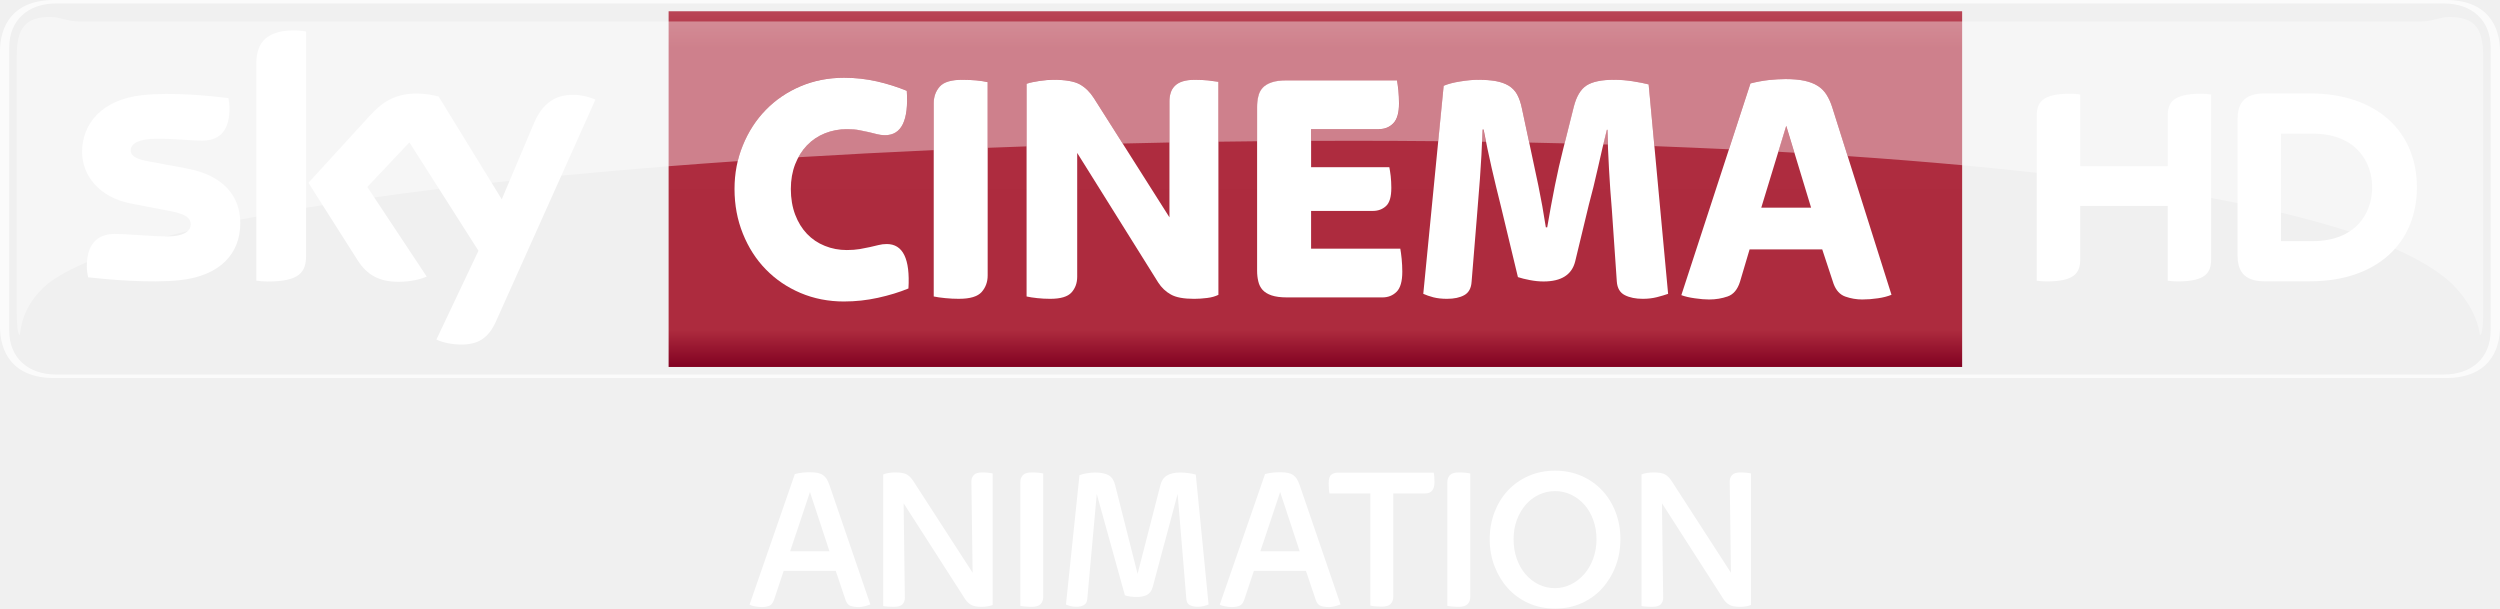
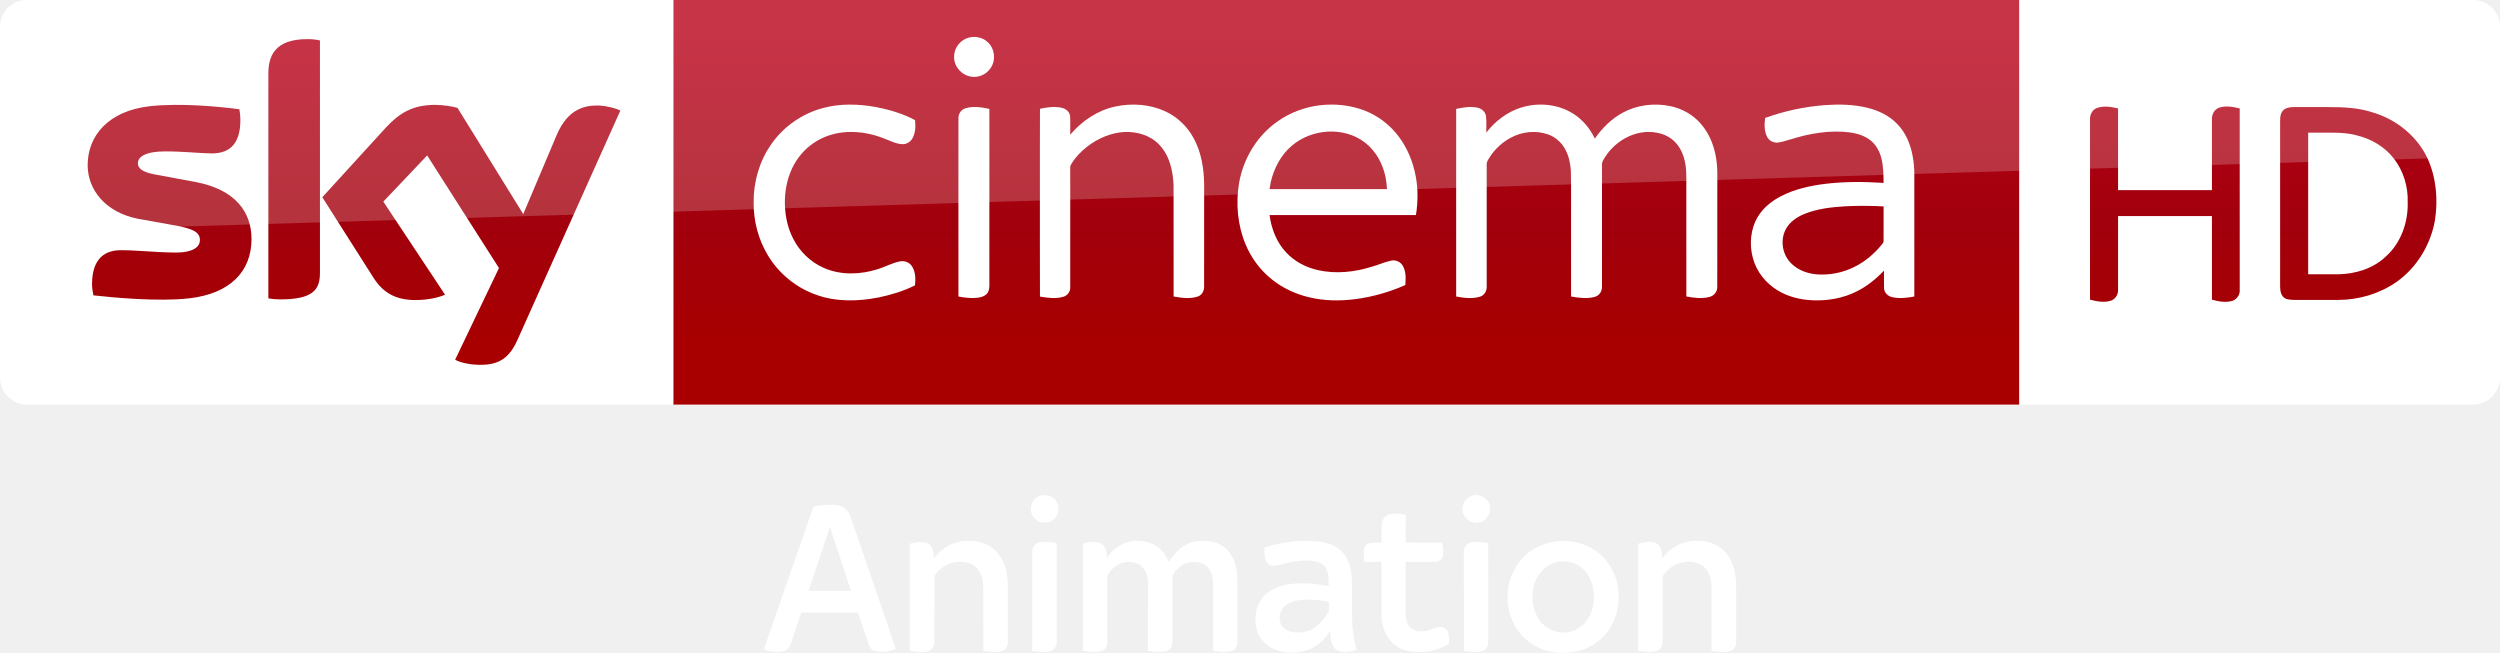
- <svg xmlns="http://www.w3.org/2000/svg" width="600" height="146.06" version="1.1" viewBox="0 0 158.75 38.645">
-   <defs>
-     <linearGradient id="a" x2="1" gradientTransform="matrix(0 -22.586 22.586 0 83.53 23.295)" gradientUnits="userSpaceOnUse">
-       <stop stop-color="#810121" offset="0" />
-       <stop stop-color="#ad2b3e" offset=".104" />
-       <stop stop-color="#ae2c3f" offset=".898" />
-       <stop stop-color="#b94556" offset="1" />
-       <stop stop-color="#ba3b4b" offset="1" />
+ <svg xmlns="http://www.w3.org/2000/svg" xmlns:xlink="http://www.w3.org/1999/xlink" id="svg68" width="2317.8pt" height="605.25pt" version="1.1" viewBox="0 0 2317.8 605.25">
+   <defs id="defs72">
+     <linearGradient id="a" x1="-8600.5" x2="-8600.5" y1="-4687.6" y2="-4591.4" gradientTransform="matrix(-2.9812,0,0,-2.9812,-24493,-13655)" gradientUnits="userSpaceOnUse">
+       <stop id="stop2" stop-color="#a80000" offset="0" />
+       <stop id="stop4555" stop-color="#a1000c" offset=".381" />
+       <stop id="stop4" stop-color="#b90019" offset="1" />
    </linearGradient>
+     <linearGradient id="linearGradient4591" x1="-8600.5" x2="-8600.5" y1="-4687.6" y2="-4591.4" gradientTransform="matrix(-2.9812,0,0,-2.9812,-24493,-13655)" gradientUnits="userSpaceOnUse" xlink:href="#a" />
  </defs>
-   <g fill="#fff">
-     <g>
-       <path d="m68.35 38.529c-0.147 0-0.274-0.017-0.382-0.044-0.108-0.03-0.202-0.064-0.279-0.1l0.857-8.211c0.122-0.05 0.279-0.091 0.473-0.122 0.194-0.03 0.36-0.047 0.498-0.047 0.387 0 0.683 0.058 0.885 0.177 0.202 0.116 0.337 0.321 0.407 0.614l1.427 5.644 1.441-5.603c0.069-0.296 0.207-0.506 0.415-0.636 0.207-0.13 0.492-0.196 0.855-0.196 0.171 0 0.348 0.014 0.531 0.039 0.183 0.028 0.332 0.058 0.454 0.091l0.813 8.25c-0.089 0.036-0.188 0.069-0.304 0.1-0.119 0.028-0.249 0.044-0.395 0.044-0.199 0-0.365-0.036-0.495-0.105-0.13-0.069-0.202-0.196-0.218-0.387l-0.553-6.668-1.582 5.902c-0.069 0.243-0.188 0.409-0.357 0.501-0.169 0.088-0.384 0.136-0.644 0.136-0.13 0-0.265-8e-3 -0.409-0.025-0.141-0.019-0.26-0.044-0.357-0.08l-1.787-6.433-0.603 6.679c-0.017 0.183-0.091 0.307-0.221 0.376-0.13 0.069-0.285 0.105-0.467 0.105" />
-       <path d="m80.034 35.005h2.495l-1.239-3.761zm-1.812 3.543c-0.122 0-0.26-0.014-0.409-0.041-0.152-0.025-0.271-0.064-0.357-0.116l2.874-8.288c0.166-0.044 0.326-0.075 0.487-0.091 0.16-0.017 0.313-0.025 0.462-0.025 0.207 0 0.376 0.014 0.512 0.044 0.133 0.03 0.246 0.077 0.337 0.144 0.091 0.064 0.166 0.147 0.227 0.246 0.061 0.1 0.116 0.221 0.169 0.371l2.6 7.589c-0.105 0.041-0.224 0.08-0.357 0.116-0.136 0.033-0.257 0.053-0.371 0.053-0.199 0-0.371-0.025-0.517-0.072-0.149-0.047-0.257-0.171-0.326-0.371l-0.625-1.856h-3.308l-0.619 1.856c-0.069 0.191-0.169 0.313-0.299 0.362-0.13 0.053-0.29 0.08-0.478 0.08" />
-       <path d="m98.732 37.348c0.363 0 0.704-0.081 1.025-0.24 0.318-0.159 0.601-0.377 0.844-0.654 0.24-0.277 0.43-0.606 0.57-0.986 0.137-0.383 0.207-0.788 0.207-1.221 0-0.433-0.067-0.835-0.201-1.212-0.134-0.377-0.318-0.701-0.556-0.972-0.24-0.274-0.517-0.486-0.838-0.643-0.318-0.156-0.665-0.235-1.036-0.235-0.363 0-0.707 0.078-1.025 0.229-0.321 0.151-0.601 0.363-0.838 0.634-0.237 0.274-0.425 0.595-0.564 0.967-0.137 0.372-0.207 0.779-0.207 1.221 0 0.45 0.067 0.863 0.201 1.243 0.134 0.383 0.321 0.71 0.559 0.986 0.237 0.277 0.517 0.494 0.835 0.648 0.321 0.156 0.662 0.235 1.025 0.235m0.014 1.296c-0.615 0-1.176-0.115-1.687-0.344-0.511-0.229-0.947-0.545-1.31-0.947-0.363-0.402-0.645-0.869-0.849-1.4-0.204-0.534-0.305-1.106-0.305-1.718 0-0.606 0.101-1.176 0.305-1.707 0.204-0.531 0.486-0.992 0.849-1.38 0.363-0.391 0.799-0.698 1.31-0.922 0.511-0.226 1.073-0.338 1.687-0.338 0.612 0 1.176 0.112 1.685 0.338 0.511 0.224 0.947 0.531 1.31 0.922 0.363 0.388 0.648 0.846 0.849 1.375 0.204 0.528 0.305 1.098 0.305 1.713 0 0.612-0.1 1.185-0.305 1.718-0.201 0.531-0.486 0.997-0.849 1.4-0.363 0.402-0.799 0.718-1.31 0.947-0.508 0.229-1.073 0.344-1.685 0.344" />
-       <path d="m104.91 38.534c-0.128 0-0.257-6e-3 -0.383-0.014-0.126-8e-3 -0.223-0.02-0.291-0.039v-8.353c0.095-0.042 0.215-0.075 0.36-0.098 0.148-0.02 0.282-0.031 0.402-0.031 0.346 0 0.595 0.045 0.746 0.134 0.151 0.092 0.282 0.224 0.394 0.397l3.777 5.839-0.078-5.8c0-0.156 0.05-0.291 0.151-0.402 0.098-0.112 0.279-0.168 0.539-0.168 0.12 0 0.243 6e-3 0.369 0.02 0.126 0.011 0.223 0.028 0.291 0.045v8.353c-0.198 0.078-0.433 0.117-0.698 0.117-0.313 0-0.542-0.045-0.687-0.137-0.148-0.089-0.268-0.21-0.363-0.355l-3.905-6.085 0.078 6.006c0 0.165-0.05 0.299-0.151 0.408-0.098 0.109-0.282 0.162-0.55 0.162" />
-       <path d="m92.619 38.534c-0.14 0-0.274-6e-3 -0.408-0.02-0.134-0.014-0.237-0.028-0.305-0.045v-7.861c0-0.173 0.053-0.318 0.162-0.436 0.106-0.115 0.299-0.173 0.576-0.173 0.14 0 0.277 6e-3 0.411 0.02 0.134 0.011 0.235 0.028 0.305 0.045v7.861c0 0.173-0.056 0.319-0.162 0.433-0.109 0.117-0.302 0.176-0.578 0.176" />
-       <path d="m87.731 38.521c-0.14 0-0.274-8e-3 -0.408-0.018-0.134-0.013-0.237-0.029-0.306-0.048v-7.12h-2.595c-0.017-0.069-0.029-0.163-0.037-0.279-0.01-0.116-0.014-0.24-0.014-0.369 0-0.277 0.055-0.458 0.169-0.545 0.111-0.087 0.253-0.129 0.427-0.129h6.072c0.034 0.129 0.05 0.329 0.05 0.595 0 0.485-0.198 0.727-0.595 0.727h-2.023v6.578c0 0.171-0.055 0.316-0.163 0.435-0.108 0.116-0.3 0.174-0.577 0.174" />
-       <path d="m56.756 38.534c-0.128 0-0.257-6e-3 -0.383-0.014-0.126-8e-3 -0.223-0.02-0.291-0.039v-8.353c0.095-0.042 0.215-0.075 0.36-0.098 0.148-0.02 0.282-0.031 0.402-0.031 0.346 0 0.595 0.045 0.746 0.134 0.151 0.092 0.282 0.224 0.394 0.397l3.777 5.839-0.078-5.8c0-0.156 0.05-0.291 0.151-0.402 0.098-0.112 0.279-0.168 0.539-0.168 0.12 0 0.243 6e-3 0.369 0.02 0.126 0.011 0.223 0.028 0.291 0.045v8.353c-0.198 0.078-0.433 0.117-0.698 0.117-0.313 0-0.542-0.045-0.687-0.137-0.148-0.089-0.268-0.21-0.363-0.355l-3.905-6.085 0.078 6.006c0 0.165-0.05 0.299-0.151 0.408-0.098 0.109-0.282 0.162-0.55 0.162" />
-       <path d="m65.504 38.534c-0.14 0-0.274-6e-3 -0.408-0.02-0.134-0.014-0.237-0.028-0.305-0.045v-7.861c0-0.173 0.053-0.318 0.162-0.436 0.106-0.115 0.299-0.173 0.575-0.173 0.14 0 0.277 6e-3 0.411 0.02 0.134 0.011 0.235 0.028 0.304 0.045v7.861c0 0.173-0.056 0.319-0.162 0.433-0.109 0.117-0.302 0.176-0.578 0.176" />
-       <path d="m50.176 35.005h2.495l-1.239-3.761zm-1.812 3.543c-0.122 0-0.26-0.014-0.409-0.041-0.152-0.025-0.271-0.064-0.357-0.116l2.874-8.288c0.166-0.044 0.326-0.075 0.487-0.091 0.16-0.017 0.313-0.025 0.462-0.025 0.207 0 0.376 0.014 0.512 0.044 0.133 0.03 0.246 0.077 0.337 0.144 0.091 0.064 0.166 0.147 0.227 0.246 0.061 0.1 0.116 0.221 0.169 0.371l2.6 7.589c-0.105 0.041-0.224 0.08-0.357 0.116-0.136 0.033-0.257 0.053-0.371 0.053-0.199 0-0.371-0.025-0.517-0.072-0.149-0.047-0.257-0.171-0.326-0.371l-0.625-1.856h-3.308l-0.619 1.856c-0.069 0.191-0.169 0.313-0.299 0.362-0.13 0.053-0.29 0.08-0.478 0.08" />
+   <g id="g894" transform="matrix(.99988 0 0 .99988 -1108.5 1878)" fill="#fff">
+     <path id="path843" d="m2073.9-1418.8c4.68-1.08 10.02 0.24 13.14 4.02 4.5 4.98 4.08 13.5-1.08 17.88-5.46 5.4-15.6 4.08-19.5-2.58-4.68-6.84-0.66-17.4 7.44-19.32z" />
+     <path id="path845" d="m2473.1-1418.5c6.96-2.58 15.54 1.98 16.92 9.36 1.86 7.2-3.78 15.06-11.16 15.54-6.66 0.9-13.32-4.26-14.1-10.92-0.96-5.82 2.76-12 8.34-13.98z" />
+     <path id="path847" d="m1862.9-1408.5c6.42-1.5 13.02-2.04 19.62-1.56 3.48 0.3 7.08 1.08 9.78 3.36 2.94 2.4 4.44 6.06 5.64 9.48 13.8 40.26 27.54 80.519 41.4 120.78-6.48 2.7-13.92 3.78-20.58 1.38-2.64-1.08-4.08-3.78-4.92-6.3-3.18-9.66-6.54-19.26-9.66-28.92h-52.5c-3.3 9.36-6.36 18.78-9.48 28.14-0.84 3.06-2.52 6.42-5.82 7.38-6.3 1.86-13.2 1.08-19.32-1.26 0.3-1.32 0.66-2.64 1.14-3.9 14.94-42.84 29.7-85.739 44.7-128.58m-4.56 78.059c13.14 0.06 26.22 0 39.3 0.06-6.42-19.74-12.9-39.54-19.5-59.22-6.66 19.68-13.2 39.42-19.8 59.16z" />
+     <path id="path849" d="m2390-1393.3c0.54-3.9 3.48-7.38 7.44-8.16 4.8-0.9 10.02-0.78 14.64 1.02-0.18 8.46-0.06 16.92-0.12 25.32 10.5 0.12 21 0.06 31.44 0.06 0.78 0.18 2.46-0.48 2.64 0.78 0.84 4.2 1.38 8.82-0.06 12.96-1.14 3.12-4.74 4.32-7.8 4.14h-26.22v48.96c0.06 4.62 1.5 9.66 5.28 12.6 3.96 3.12 9.42 3.3 14.16 2.34 3.6-0.66 6.84-2.64 10.44-3.48 3.54-0.84 7.68 0.78 9.18 4.2 1.44 3.6 1.44 7.56 0.96 11.34-10.86 6.48-24 9.12-36.54 6.9-7.5-1.38-14.58-5.46-19.08-11.7-4.8-6.3-6.66-14.4-6.78-22.2v-48.96c-5.22 0-10.44 0-15.6 0.06-0.9-3.72-0.96-7.5-0.66-11.28 0.18-3 2.34-5.82 5.4-6.3 3.54-0.66 7.26-0.24 10.86-0.36 0.18-6.06-0.42-12.18 0.42-18.24z" />
+     <path id="path851" d="m1974.5-1360.4c6.18-8.46 15.78-14.52 26.16-15.96 9.72-1.14 20.28 0.18 28.2 6.3 7.02 5.28 11.34 13.5 12.96 22.08 1.74 7.92 1.26 16.02 1.32 24v40.68c0.12 3.66-1.8 7.8-5.58 8.82-5.58 1.56-11.46 0.48-17.1-0.12-0.24-19.98 0-39.96-0.12-59.88-0.3-6.3-1.74-13.08-6.54-17.52-5.22-4.98-13.02-6.06-19.86-4.92-7.08 1.44-13.62 5.46-17.82 11.34-0.54 0.84-1.2 1.68-1.08 2.76-0.06 19.86 0 39.66-0.06 59.52 0.12 3.78-1.92 7.98-5.88 8.94-5.52 1.38-11.34 0.48-16.86-0.36v-99.299c5.58-1.56 12-2.94 17.34 0 4.56 2.88 4.86 8.76 4.92 13.62z" />
+     <path id="path853" d="m2157-1376.3c7.98-1.32 16.56-0.06 23.52 4.26 5.64 3.36 9.66 8.88 11.82 15 5.52-9.12 13.98-17.34 24.84-19.2 7.8-1.14 16.14-0.66 23.22 3.06 4.98 2.58 8.76 7.08 11.16 12.06 3.24 6.6 4.44 14.04 4.44 21.3v57.24c0 3.36-1.98 7.14-5.46 8.04-5.58 1.56-11.4 0.48-17.04-0.06-0.3-21 0.06-42-0.12-63-0.18-5.52-1.32-11.58-5.7-15.42-4.32-4.2-10.86-4.8-16.56-3.66-6.18 1.2-11.34 5.7-14.52 10.98-1.14 1.5-0.84 3.42-0.84 5.16 0.06 18.54-0.06 37.14 0 55.74 0.06 2.82-0.24 6-2.28 8.22-1.86 2.16-4.86 2.58-7.56 2.76-4.32 0.18-8.7-0.18-12.96-0.96 0.06-20.94 0-41.88 0.06-62.76 0-5.52-1.44-11.46-5.52-15.36-4.2-3.96-10.38-4.86-15.9-4.02-6.48 1.14-11.88 5.64-15.36 11.04-1.32 1.74-0.84 4.02-0.9 6v57.3c0.12 3.54-2.16 7.32-5.76 8.16-5.52 1.32-11.28 0.48-16.86-0.36 0.06-33.12 0-66.24 0.06-99.359 5.52-1.5 11.88-2.88 17.16 0 4.44 2.7 4.98 8.4 5.04 13.08 5.16-7.44 12.96-13.44 22.02-15.24z" />
+     <path id="path855" d="m2281-1370.5c15.9-5.22 32.88-7.32 49.56-5.76 8.94 0.96 18.36 4.2 24.12 11.52 6.18 7.56 7.26 17.82 7.62 27.24 0.06 11.04 0 22.08 0 33.12 0.12 9.66 1.62 19.32 4.32 28.62-5.76 2.04-12.78 3.36-18.42 0.24-5.82-3.6-5.88-11.22-6.42-17.34-3.3 4.98-7.02 9.84-12.18 13.08-8.52 5.76-19.2 7.26-29.28 6.12-7.5-0.84-15-4.02-20.16-9.66-5.1-5.4-7.62-12.96-7.44-20.34-0.18-8.28 2.64-16.86 8.7-22.74 6.18-5.88 14.58-8.88 22.86-10.14 12.12-1.74 24.42-0.42 36.36 1.68 0-6 0.36-12.72-3.3-17.82-3.54-4.62-9.78-5.4-15.18-5.7-7.98-0.36-15.96 0.9-23.64 3.06-3.72 0.96-7.68 2.28-11.58 1.32-2.58-0.78-4.2-3.24-4.98-5.64-1.26-3.48-0.96-7.2-0.96-10.86m37.68 48.3c-6.24 0.36-12.84 1.32-18 5.22-5.04 3.78-6.84 10.98-4.62 16.8 1.62 4.32 5.94 6.9 10.26 7.86 7.68 1.68 16.14 0.06 22.44-4.68 5.04-3.84 9.12-8.88 11.82-14.52 0.54-2.58 0.18-5.28 0.24-7.92 0.36-1.26-1.26-1.08-1.98-1.32-6.66-0.96-13.38-1.8-20.16-1.44z" />
+     <path id="path857" d="m2553.6-1376.4c10.74-0.84 21.84 1.14 31.14 6.78 12.72 7.14 21.42 20.4 23.94 34.68 1.74 10.44 0.9 21.48-3.24 31.38-4.26 10.8-12.6 19.92-23.04 25.08-9.78 5.16-21.18 6.36-31.98 5.1-13.2-1.62-25.74-8.58-33.72-19.26-13.08-17.64-13.68-43.62-1.26-61.8 8.4-12.72 22.98-20.88 38.16-21.96m0.12 19.02c-10.62 1.74-19.26 10.26-22.32 20.4-3.06 10.38-2.4 22.26 3.3 31.68 5.34 9.54 16.86 15.12 27.66 13.26 8.4-1.26 15.9-6.9 19.8-14.4 4.14-7.5 4.98-16.5 3.84-24.9-1.14-7.62-4.5-15.12-10.44-20.16-5.88-5.04-14.16-7.32-21.84-5.88z" />
+     <path id="path859" d="m2649.8-1360.5c6.42-8.58 16.2-14.76 26.94-15.96 6.96-0.66 14.22-0.3 20.7 2.46 7.08 2.94 12.78 8.64 16.14 15.42 3.6 7.2 4.74 15.3 4.86 23.28v52.02c0.06 3.42-1.5 7.32-4.98 8.58-4.74 1.62-9.9 0.9-14.76 0.42-0.96-0.36-3.24 0.24-3-1.38-0.06-19.68 0-39.3-0.06-58.92-0.24-7.44-2.64-15.78-9.48-19.74-11.22-6.42-26.4-2.16-34.08 7.8-0.78 1.14-1.8 2.22-1.74 3.66-0.06 19.86 0 39.72 0 59.58 0.06 3.78-2.04 7.92-5.94 8.88-5.52 1.32-11.34 0.48-16.86-0.36 0-33.12 0.06-66.18 0-99.299 5.58-1.62 12-2.94 17.4 0 4.44 2.88 4.86 8.76 4.86 13.56z" />
+     <path id="path861" d="m2071.6-1375.1c5.52-1.38 11.34-0.48 16.86 0.3v89.939c0.3 3.96-1.08 8.7-5.16 10.14-5.7 1.8-11.82 0.78-17.58 0 0-30.48-0.06-60.96 0-91.439-0.06-3.78 1.98-7.98 5.88-8.94z" />
+     <path id="path863" d="m2472.1-1375.1c5.4-1.32 10.98-0.3 16.38 0.24 0.24 30.54 0.06 61.08 0.12 91.559 0.18 3.6-1.74 7.56-5.28 8.7-5.64 1.74-11.58 0.66-17.22 0-0.18-30.54 0-61.02-0.12-91.559-0.24-3.84 2.16-8.04 6.12-8.94z" />
+   </g>
+   <g id="g4527" transform="translate(0 .005)">
+     <path id="path7" d="m624.21 9e-5h1248v375.09h-1248z" fill="url(#linearGradient4591)" stroke-width="2.981" />
+     <path id="path14-6" d="m624.21 375.09h-599.2c-13.753 0-25.006-11.253-25.006-25.006v-325.39c0-13.128 10.94-24.693 24.693-24.693h599.52z" fill="#fff" stroke-width="3.126" />
+     <g id="g4693" transform="matrix(.75012 0 0 .75012 0 -6e-5)" fill="#fff">
+       <path id="path4" d="m1196.8 46.657c8.08-2.39 17.44-0.61 23.7 5.16 8.96 7.84 10.76 22.47 3.9 32.22-5.08 7.92-15.03 12.37-24.3 10.66-11.61-1.81-21.3-12.73-20.86-24.62-0.19-10.58 7.4-20.56 17.56-23.42z" />
+       <path id="path6" d="m1017.4 133.46c21.37-5.8 43.96-4.99 65.59-1.1 16.56 3.21 33.02 8.13 47.94 16.07 0.82 7.45 0.64 15.53-3.01 22.28-2.45 4.57-7.4 7.7-12.63 7.47-7.67-0.23-14.56-3.99-21.59-6.62-14.68-6.05-30.63-9.09-46.51-8.39-14.87 0.74-29.66 5.3-41.92 13.84-11.33 7.69-20.34 18.59-26.21 30.93-6.65 14.05-9.41 29.77-8.95 45.25 0.46 14.4 3.53 28.88 10.19 41.73 7.95 15.91 21.5 28.99 37.82 36.15 20.99 9.32 45.36 8.45 66.93 1.55 8.87-2.71 17.08-7.36 26.16-9.37 5.62-1.4 12.21 0.36 15.57 5.29 4.85 6.95 5.01 16.04 4.14 24.15-14.07 7.02-29.27 11.67-44.63 14.88-25.46 5.02-52.52 5.76-77.23-3.13-24.95-8.67-46.58-26.38-60.09-49.06-11.77-19.51-17.68-42.39-17.5-65.12-0.26-25.49 7.13-51.2 21.84-72.12 15.21-21.84 38.36-37.9 64.09-44.68z" />
+       <path id="path8" d="m1378.5 131.64c20.37-4.35 42.33-2.9 61.39 5.79 14.88 6.78 27.32 18.57 35.15 32.9 9.75 17.49 12.97 37.77 13.25 57.57 0 42.06 0.05 84.12-0.05 126.18 0.17 5.36-2.82 10.92-8.15 12.55-9.57 3.04-19.87 1.53-29.55-0.18-0.06-45.61 0.03-91.23-0.05-136.84-0.58-17.92-4.72-37.02-17.41-50.43-11.02-11.97-27.92-16.85-43.82-16.02-16.43 0.97-32.11 7.86-45.12 17.73-8.09 6.21-15.3 13.73-20.45 22.57-1.14 1.63-0.91 3.67-0.96 5.55 0.08 8.56 0.01 17.11 0.05 25.67 0.02 40.13 0.01 80.26-0.01 120.39 0.21 5.36-3.46 10.34-8.62 11.75-9.37 2.72-19.36 1.35-28.8-0.26-0.16-43.48-0.07-86.96-0.08-130.44 0.08-33.89-0.12-67.78 0.1-101.66 9.07-1.94 18.68-3.43 27.8-0.98 4.91 1.26 9.25 5.39 9.48 10.67 0.35 7.42-0.01 14.85 0.15 22.28 14.33-17.02 33.79-30.09 55.7-34.79z" />
+       <path id="path10" d="m1579.1 150c30.74-21.87 72.51-26.73 107.67-13.3 16.58 6.46 31.22 17.69 41.88 31.93 10.87 14.34 17.8 31.44 21.11 49.08 3.01 15.84 2.86 32.18 0.27 48.06-60.29 0.07-120.59 0-180.88 0.04 2.21 17.04 8.77 33.95 20.77 46.51 10.38 11.11 24.48 18.3 39.23 21.59 22.1 4.92 45.28 2.4 66.72-4.37 7.84-2.21 15.32-5.66 23.31-7.37 5.57-1.42 11.72 1.3 14.58 6.26 4.25 7.17 3.74 15.87 3.17 23.87-19.57 8.63-40.34 14.62-61.56 17.38-19.3 2.53-39.12 2.24-58.08-2.43-16.65-4.06-32.58-11.5-45.88-22.37-14.06-11.32-25.03-26.31-31.98-42.94-9.86-23.76-12.22-50.39-7.98-75.68 5.19-30.3 22.29-58.65 47.65-76.26m17.36 30.27c-13.64 11.51-22.05 28.12-25.99 45.33-0.44 2.72-0.87 5.44-1.29 8.17 48.37 0 96.74-0.01 145.11 0-0.3-4.91-0.85-9.79-1.77-14.63-3.32-16.57-11.88-32.49-25.42-42.9-26.12-20.22-66.03-17.3-90.64 4.03z" />
+       <path id="path12" d="m1879.3 133.17c21.25-6.87 45.68-4.8 64.78 7.1 11.91 7.31 21.04 18.49 27.09 31 9.14-13.12 20.8-24.75 35.02-32.29 17.83-9.56 39.11-11.94 58.81-7.71 14.06 3.02 27.23 10.4 36.75 21.24 12.31 13.79 18.58 32.08 20.24 50.29 0.97 10.37 0.4 20.8 0.55 31.21-0.04 40.16 0.05 80.34-0.06 120.5 0.17 5.76-3.84 11.05-9.43 12.42-9.4 2.54-19.36 1.27-28.79-0.52 0.01-42.8-0.01-85.61-0.02-128.42-0.23-11.22 0.66-22.52-0.93-33.67-1.46-9.94-5.03-19.84-11.76-27.44-6.16-7.04-14.97-11.41-24.12-12.93-27.02-5.03-54.58 11.73-66.73 35.54-1.21 2.79-0.57 5.94-0.69 8.89 0.02 48.58 0.05 97.16-0.02 145.74 0.28 5.65-3.22 11.29-8.82 12.76-9.59 2.65-19.77 1.3-29.4-0.44-0.01-29.46-0.01-58.92-0.01-88.38-0.17-22.64 0.32-45.29-0.26-67.92-0.73-9.29-2.85-18.66-7.59-26.77-4.58-7.96-12.01-14.27-20.7-17.29-14.94-5.25-31.92-3.43-45.78 4.04-10.33 5.46-19.26 13.56-25.69 23.31-1.78 2.98-4.3 5.92-4.24 9.58-0.1 3.75 0.03 7.5 0.02 11.25 0.04 46.59 0.01 93.19-0.01 139.78 0.3 5.58-3.05 11.21-8.58 12.75-9.48 2.73-19.63 1.5-29.16-0.36 0-50.27-0.03-100.54 0-150.8 0.02-27.01-0.01-54.02 0.01-81.03 8.65-1.91 17.74-3.44 26.53-1.45 5.05 1.07 9.59 5.03 10.31 10.32 0.86 6.75 0.19 13.59 0.4 20.37 10.8-13.94 25.39-25.23 42.28-30.67z" />
+       <path id="path14" d="m2255.9 129.89c17.19-1.23 34.69-0.86 51.52 3.17 13.74 3.27 27.14 9.51 37.07 19.76 10.85 10.79 16.89 25.54 19.55 40.42 2.85 14.42 1.83 29.17 2.01 43.77-0.02 43.16 0.03 86.32-0.03 129.48-8.95 1.65-18.28 2.8-27.26 0.8-5.34-1.09-10.03-5.64-10.18-11.26-0.16-7.2 0.01-14.4-0.05-21.59-9.66 10.19-20.7 19.21-33.29 25.52-16.85 8.58-36.04 12-54.84 11.19-15.27-0.63-30.64-4.41-43.72-12.49-14.38-8.77-25.53-22.9-30.05-39.19-4.79-17.16-3.22-36.51 6.17-51.87 6.78-11.09 17.31-19.42 28.76-25.31 16.65-8.48 35.14-12.62 53.58-14.98 24.17-2.98 48.62-2.81 72.9-1.26-0.09-10.48-0.18-21.12-2.94-31.31-2.15-7.96-6.31-15.56-12.73-20.85-7.15-5.88-16.23-8.83-25.27-10.16-25.14-3.34-50.68 1.14-74.67 8.72-5.04 1.38-10 3.18-15.2 3.77-5.25 0.51-10.64-2.24-13.06-6.95-3.77-7.19-3.52-15.68-2.55-23.51 23.88-8.65 48.96-13.95 74.28-15.87m25.3 125.03c-17.4 1.05-35.09 2.99-51.35 9.62-9.34 3.91-18.36 10.1-23 19.37-7.01 13.91-3.62 32.09 7.98 42.52 7.95 7.51 18.67 11.45 29.43 12.56 16.59 1.49 33.6-1.83 48.41-9.5 13.04-6.54 24.33-16.26 33.43-27.61 0.8-1.14 2.07-2.21 1.91-3.77 0.07-14.33-0.06-28.67 0.05-42.99-15.61-0.88-31.25-0.94-46.86-0.2z" />
+       <path id="path16" d="m1193.1 133.91c9.65-3.09 20.03-1.43 29.72 0.69 0 34.69-0.02 69.38 0 104.07 0.04 38.13-0.02 76.25 0.01 114.38 0.03 4.08-0.97 8.55-4.34 11.2-4.23 3.37-9.94 3.91-15.15 4.07-6.31 0.12-12.58-0.67-18.75-1.87-0.05-42.1-0.02-84.19-0.02-126.29 0.03-31.39-0.05-62.78 0.03-94.17-0.12-5.36 3.32-10.5 8.5-12.08z" />
    </g>
-     <path d="m155.3 24.005c2.644 0 3.451-1.644 3.451-3.287v-17.434c0-1.64-0.807-3.284-3.451-3.284h-151.85c-2.644 0-3.451 1.644-3.451 3.284v17.434c0 1.644 0.807 3.287 3.451 3.287h151.85m-151.73-0.222c-1.778 0-2.986-1.051-2.986-2.8v-17.965c0-1.749 1.207-2.8 2.986-2.8h151.6c1.782 0 2.986 1.051 2.986 2.8v17.965c0 1.749-1.204 2.8-2.986 2.8h-151.6" opacity=".75" stroke-width="1" />
-   </g>
-   <path d="m42.457 0.715v22.587h82.139v-22.587z" fill="url(#a)" stroke-width="1" />
-   <g fill="#fff">
-     <g stroke-width="1">
-       <path d="m53.602 19.145c-1 0-1.924-0.182-2.771-0.542-0.847-0.36-1.578-0.858-2.2-1.495-0.622-0.636-1.105-1.393-1.458-2.269-0.353-0.876-0.531-1.822-0.531-2.84 0-0.989 0.178-1.917 0.531-2.778 0.353-0.862 0.836-1.611 1.458-2.247 0.622-0.636 1.353-1.135 2.2-1.495 0.847-0.36 1.771-0.542 2.771-0.542 0.72 0 1.418 0.08 2.095 0.233 0.676 0.156 1.302 0.356 1.884 0.596 0.124 1.88-0.335 2.818-1.378 2.818-0.182 0-0.353-0.022-0.505-0.062-0.156-0.044-0.324-0.087-0.509-0.127-0.182-0.044-0.389-0.087-0.611-0.127-0.225-0.044-0.495-0.066-0.804-0.066-0.495 0-0.96 0.091-1.396 0.265-0.44 0.178-0.815 0.433-1.135 0.764-0.316 0.331-0.567 0.731-0.749 1.196-0.182 0.469-0.276 0.993-0.276 1.571 0 0.607 0.095 1.153 0.276 1.633 0.182 0.48 0.433 0.887 0.749 1.218 0.32 0.335 0.695 0.589 1.135 0.764 0.436 0.178 0.902 0.265 1.396 0.265 0.309 0 0.582-0.022 0.822-0.062 0.24-0.044 0.455-0.087 0.647-0.127 0.189-0.044 0.371-0.087 0.538-0.127 0.171-0.044 0.345-0.066 0.527-0.066 1.029 0 1.491 0.942 1.378 2.822-0.578 0.24-1.226 0.436-1.938 0.593-0.709 0.156-1.425 0.233-2.146 0.233" />
-       <path d="m60.899 18.975c-0.295 0-0.589-0.015-0.876-0.044-0.291-0.029-0.535-0.062-0.731-0.105v-12.277c0-0.411 0.127-0.76 0.382-1.051 0.251-0.287 0.731-0.433 1.436-0.433 0.298 0 0.589 0.015 0.88 0.04 0.287 0.029 0.531 0.066 0.727 0.109v12.277c0 0.411-0.127 0.76-0.378 1.047-0.255 0.291-0.735 0.436-1.44 0.436" />
-       <path d="m66.689 18.975c-0.284 0-0.556-0.015-0.825-0.044-0.269-0.029-0.495-0.062-0.676-0.105v-13.506c0.211-0.073 0.487-0.131 0.825-0.182 0.338-0.047 0.625-0.073 0.865-0.073 0.778 0 1.342 0.098 1.695 0.295 0.353 0.2 0.647 0.491 0.887 0.869l4.8 7.571v-7.378c0-0.185 0.025-0.356 0.076-0.52 0.047-0.164 0.131-0.305 0.251-0.433 0.12-0.127 0.287-0.229 0.498-0.298 0.211-0.069 0.48-0.105 0.804-0.105 0.284 0 0.553 0.015 0.815 0.04 0.262 0.029 0.484 0.058 0.665 0.087v13.528c-0.196 0.098-0.436 0.167-0.716 0.2-0.284 0.036-0.56 0.055-0.825 0.055-0.665 0-1.156-0.091-1.48-0.276-0.327-0.182-0.593-0.436-0.804-0.764l-5.142-8.226v7.865c0 0.396-0.12 0.727-0.36 0.996-0.24 0.269-0.691 0.404-1.353 0.404" />
-       <path d="m81.71 18.885c-0.396 0-0.716-0.044-0.964-0.127-0.247-0.084-0.436-0.2-0.571-0.349-0.135-0.149-0.225-0.331-0.273-0.542-0.051-0.211-0.076-0.436-0.076-0.676v-10.393c0-0.24 0.025-0.465 0.076-0.676 0.047-0.215 0.138-0.393 0.273-0.542 0.135-0.149 0.324-0.265 0.571-0.349 0.247-0.087 0.567-0.127 0.964-0.127h7c0.029 0.156 0.058 0.367 0.087 0.636 0.025 0.269 0.04 0.542 0.04 0.825 0 0.593-0.12 1.015-0.36 1.262-0.24 0.247-0.542 0.371-0.909 0.371h-4.313v2.418h4.967c0.029 0.142 0.058 0.327 0.087 0.56 0.025 0.236 0.04 0.487 0.04 0.753 0 0.567-0.113 0.953-0.338 1.156-0.225 0.207-0.505 0.309-0.844 0.309h-3.913v2.397h5.665c0.029 0.153 0.058 0.371 0.087 0.647 0.025 0.273 0.04 0.545 0.04 0.815 0 0.607-0.12 1.033-0.36 1.273-0.24 0.24-0.542 0.36-0.909 0.36h-6.069" />
-       <path d="m91.88 18.975c-0.324 0-0.611-0.033-0.858-0.095-0.244-0.066-0.462-0.138-0.644-0.222l1.295-13.212c0.265-0.113 0.618-0.207 1.055-0.276 0.436-0.069 0.811-0.105 1.12-0.105 0.44 0 0.815 0.029 1.131 0.084 0.32 0.058 0.589 0.153 0.815 0.287 0.225 0.135 0.407 0.32 0.542 0.56 0.131 0.24 0.233 0.538 0.305 0.891l0.549 2.567c0.156 0.705 0.32 1.487 0.498 2.342 0.175 0.855 0.335 1.735 0.473 2.64h0.087c0.153-0.905 0.316-1.782 0.484-2.629 0.171-0.847 0.345-1.625 0.527-2.331l0.676-2.695c0.171-0.665 0.44-1.116 0.815-1.356 0.375-0.24 0.953-0.36 1.742-0.36 0.393 0 0.793 0.033 1.193 0.095 0.404 0.062 0.735 0.131 1.004 0.2l1.236 13.299c-0.196 0.069-0.433 0.138-0.709 0.211-0.273 0.069-0.575 0.105-0.898 0.105-0.451 0-0.833-0.076-1.142-0.233-0.309-0.156-0.48-0.447-0.509-0.869l-0.316-4.582c-0.069-0.804-0.131-1.651-0.178-2.535-0.051-0.88-0.084-1.72-0.098-2.513h-0.04c-0.185 0.738-0.371 1.531-0.56 2.386-0.193 0.858-0.385 1.644-0.582 2.367l-0.869 3.604c-0.211 0.847-0.88 1.273-2.007 1.273-0.284 0-0.571-0.029-0.869-0.087-0.295-0.055-0.549-0.12-0.76-0.189l-1.08-4.495c-0.211-0.836-0.407-1.655-0.593-2.462-0.182-0.804-0.353-1.611-0.505-2.415h-0.066c-0.04 1.131-0.098 2.164-0.167 3.106-0.073 0.938-0.135 1.749-0.193 2.429l-0.338 4.135c-0.025 0.407-0.182 0.691-0.465 0.847-0.28 0.156-0.647 0.233-1.098 0.233" />
-       <path d="m111.84 13.185h3.164l-1.578-5.196-1.585 5.196m-3.298 5.833c-0.269 0-0.575-0.025-0.92-0.076-0.345-0.047-0.633-0.116-0.858-0.2l4.389-13.444c0.382-0.098 0.767-0.171 1.156-0.215 0.389-0.04 0.745-0.062 1.069-0.062 0.469 0 0.865 0.036 1.2 0.105 0.331 0.073 0.611 0.178 0.836 0.32 0.229 0.142 0.415 0.327 0.564 0.56 0.149 0.233 0.273 0.505 0.371 0.818l3.76 11.895c-0.24 0.098-0.527 0.175-0.865 0.222-0.338 0.051-0.669 0.076-0.996 0.076-0.364 0-0.72-0.062-1.065-0.182-0.345-0.12-0.596-0.393-0.753-0.818l-0.72-2.182h-4.611l-0.611 2.058c-0.156 0.495-0.418 0.804-0.782 0.931-0.367 0.127-0.756 0.193-1.164 0.193" />
-       <path d="m137.65 10.555v-3.189c0-0.865 0.345-1.415 2.127-1.415 0.222 0 0.411 0.015 0.629 0.051v10.462c0 0.858-0.345 1.407-2.131 1.407-0.218 0-0.407-0.015-0.625-0.047v-4.749h-5.556v3.389c0 0.858-0.345 1.407-2.135 1.407-0.215 0-0.404-0.015-0.625-0.047v-10.459c0-0.865 0.345-1.415 2.131-1.415 0.222 0 0.407 0.015 0.629 0.051v4.553h5.556m15.823 1.342c0-3.553-2.56-5.964-6.796-5.964h-2.88c-1.382 0-1.713 0.727-1.713 1.684v8.582c0 0.92 0.331 1.665 1.713 1.665h2.88c4.236 0 6.796-2.411 6.796-5.967m-8.629 3.415v-6.825h1.996c2.775 0 3.793 1.796 3.793 3.411 0 1.618-1.018 3.415-3.793 3.415h-1.996" />
-       <path d="m15.258 14.165c0 1.935-1.266 3.346-3.833 3.626-1.858 0.2-4.553-0.036-5.829-0.182-0.047-0.211-0.084-0.469-0.084-0.673 0-1.695 0.913-2.08 1.771-2.08 0.887 0 2.291 0.156 3.331 0.156 1.145 0 1.498-0.389 1.498-0.76 0-0.487-0.465-0.687-1.353-0.858l-2.437-0.469c-2.026-0.389-3.109-1.789-3.109-3.276 0-1.811 1.28-3.324 3.8-3.604 1.902-0.204 4.218 0.029 5.491 0.185 0.047 0.218 0.069 0.422 0.069 0.651 0 1.687-0.887 2.051-1.746 2.051-0.658 0-1.68-0.124-2.847-0.124-1.189 0-1.68 0.327-1.68 0.727 0 0.422 0.469 0.596 1.215 0.727l2.327 0.433c2.389 0.44 3.415 1.796 3.415 3.469m4.178 2.076c0 1.036-0.407 1.636-2.433 1.636-0.265 0-0.502-0.022-0.727-0.055v-13.757c0-1.044 0.356-2.135 2.4-2.135 0.258 0 0.516 0.025 0.76 0.076v14.233m8.277 5.32c0.262 0.138 0.807 0.302 1.495 0.32 1.175 0.025 1.818-0.425 2.291-1.476l6.309-14.07c-0.262-0.142-0.836-0.298-1.309-0.309-0.811-0.015-1.898 0.153-2.596 1.811l-2.04 4.822-4.007-6.524c-0.258-0.08-0.887-0.193-1.353-0.193-1.411 0-2.204 0.52-3.022 1.411l-3.894 4.258 3.131 4.931c0.578 0.898 1.342 1.356 2.582 1.356 0.811 0 1.484-0.185 1.796-0.335l-3.771-5.687 2.673-2.833 4.385 6.884-2.669 5.633" />
+     <path id="path18-0" d="m421.97 333.52c4.064 2.188 12.19 4.689 22.818 4.689 17.817 0.313 27.507-6.564 34.696-22.505l95.648-213.18c-4.064-2.188-12.816-4.376-19.692-4.689-12.19-0.313-28.757 2.188-39.384 27.507l-30.945 73.142-60.952-98.461c-4.064-1.25-13.441-2.813-20.63-2.813-21.255 0-33.445 7.814-45.948 21.255l-58.764 64.39 47.511 74.705c8.752 13.753 20.317 20.63 39.072 20.63 12.19 0 22.505-2.813 27.194-5.001l-57.201-86.27 40.635-42.823 66.578 104.4zm-125.34-80.644c0 15.629-6.252 24.693-36.884 24.693-4.064 0-7.502-0.313-10.94-0.938v-208.17c0-15.941 5.314-32.195 36.258-32.195 3.751 0 7.814 0.313 11.565 1.25zm-63.452-31.257c0 29.382-19.067 50.637-58.139 55.013-28.132 3.126-69.079-0.625-88.458-2.813-0.625-3.126-1.25-7.189-1.25-10.315 0-25.631 13.753-31.57 26.881-31.57 13.441 0 34.696 2.188 50.637 2.188 17.504 0 22.505-5.939 22.505-11.565 0-7.502-6.877-10.315-20.63-13.128l-36.571-6.564c-30.632-5.939-46.886-27.194-46.886-49.699 0-27.506 19.38-50.324 57.513-54.7 28.757-3.126 64.078 0.313 83.145 2.813 0.625 3.438 0.938 6.564 0.938 10.002 0 25.631-13.441 30.945-26.569 30.945-10.002 0-25.318-1.875-43.135-1.875-18.129 0-25.318 5.001-25.318 10.94 0 6.252 7.189 9.065 18.442 10.94l35.321 6.564c36.259 6.877 51.575 27.507 51.575 52.825" fill="url(#linearGradient4591)" stroke-width="2.981" />
+     <path id="path4698" d="m1872.2 375.09h420.6c13.753 0 25.006-11.253 25.006-25.006v-325.33c0-13.253-11.003-24.756-24.756-24.756h-420.85z" fill="#fff" fill-rule="evenodd" />
+     <g id="g4585" fill="url(#linearGradient4591)" stroke-width="2.981">
+       <path id="path4700" d="m1943.7 100.27c6.502-2.501 13.503-1.25 20.005 0.25v75.768h87.02v-65.265c-0.25-4.751 2.001-9.502 6.752-11.253 6.252-2 12.753-0.75 19.005 0.75v168.04c0.5 4.501-2.501 8.752-6.502 10.252-6.502 2-13.003 0.75-19.255-1v-77.518h-87.02v68.266c0.25 4.251-2.251 8.252-6.002 10.002-6.502 2.251-13.503 1-20.005-0.75v-166.79c-0.25-4.251 1.75-9.002 6.002-10.753z" />
+       <path id="path4702" d="m2117.7 101.52c2.751-2.001 6.252-2.251 9.502-2.251h31.007c14.253 0 28.257 0.5 41.76 5.001 21.755 6.502 40.76 21.755 50.512 42.26 8.252 18.004 10.002 38.509 7.002 57.764-4.001 22.505-16.754 43.76-35.508 57.013-15.754 11.003-35.008 16.754-54.263 16.754h-40.509c-3.751-0.25-8.252 0-10.753-3.251-2.751-3.501-2.501-8.002-2.501-12.253v-150.04c0-4.001 0.25-8.502 3.751-11.003m22.255 21.505v131.28h27.757c16.004-0.25 32.508-5.251 44.26-16.504 14.003-12.503 20.755-31.757 20.255-50.262 0.5-14.503-4.001-29.257-13.003-40.76-8.252-10.502-20.255-17.754-33.258-21.005-7.502-2.251-15.504-2.751-23.506-2.751z" />
    </g>
-     <path d="m3.241 1.075c-1.575 0-2.178 0.626-2.178 2.484h-5.99e-4l-0.004 16.034c0 1 0.055 1.669 0.204 1.669 0.058-0.313 0.102-1.855 1.793-3.262 0.607-0.465 1.437-0.916 2.462-1.357l0.003 2e-3c1.344-0.57 3.037-1.115 5.023-1.631 0.002 1e-5 5e-3 -2e-5 0.007 0 0.444-0.116 0.898-0.229 1.375-0.342 0.001-1e-3 2e-3 -2e-3 0.003-3e-3 1.039-0.243 2.151-0.487 3.324-0.719l5.99e-4 -2e-3c0.338-0.062 0.677-0.127 1.026-0.193 1.102-0.208 2.22-0.405 3.159-0.559v-2e-3c0.345-0.058 0.693-0.112 1.045-0.167l0.003-2e-3c1.055-0.167 2.15-0.331 3.277-0.487l9.99e-4 -2e-3c1.324-0.189 2.698-0.368 4.113-0.542-0.894-1.406-0.886-1.393 0.003 2e-3 1.091-0.135 2.2-0.262 3.338-0.389l0.001 2e-3c0.378-0.044 0.76-0.084 1.142-0.124 1.148-0.121 2.312-0.241 3.29-0.333l2.16-4.818c-0.196-0.104-0.569-0.217-0.942-0.272 0.373 0.053 0.747 0.167 0.943 0.271l-9.99e-4 2e-3 -2.159 4.817c2.2-0.211 4.473-0.411 6.808-0.597 1.444-0.113 2.902-0.222 4.389-0.323 0.084-0.345 0.193-0.687 0.327-1.014 0.353-0.862 0.836-1.615 1.458-2.247 0.622-0.636 1.357-1.139 2.2-1.499 0.847-0.36 1.771-0.538 2.771-0.538 0.716 0 1.418 0.08 2.094 0.233 0.676 0.156 1.302 0.353 1.884 0.596 0.124 1.877-0.335 2.818-1.375 2.818-0.185 0-0.357-0.021-0.509-0.061-0.156-0.044-0.327-0.088-0.509-0.131-0.185-0.04-0.389-0.083-0.614-0.127-0.225-0.04-0.491-0.062-0.804-0.062-0.491 0-0.96 0.091-1.393 0.266-0.44 0.178-0.814 0.433-1.134 0.764-0.211 0.222-0.393 0.469-0.546 0.753 2.815-0.171 5.68-0.32 8.597-0.451v-2.985c0-0.411 0.124-0.76 0.382-1.048 0.255-0.291 0.731-0.437 1.437-0.437 0.298 0 0.589 0.015 0.88 0.044 0.287 0.025 0.531 0.062 0.731 0.105v4.174c0.815-0.033 1.636-0.061 2.462-0.09v-3.978c0.211-0.069 0.484-0.131 0.826-0.182 0.338-0.051 0.626-0.073 0.866-0.073 0.775 0 1.342 0.098 1.694 0.298 0.349 0.196 0.647 0.487 0.887 0.866l1.829 2.888c0.989-0.022 1.978-0.044 2.971-0.066v-2.629c0-0.185 0.026-0.356 0.076-0.516 0.047-0.164 0.134-0.309 0.251-0.436 0.12-0.127 0.284-0.225 0.499-0.298 0.211-0.069 0.48-0.106 0.804-0.106 0.284 0 0.553 0.015 0.811 0.044 0.262 0.025 0.487 0.055 0.669 0.084v3.807c0.822-0.011 1.644-0.018 2.462-0.029v-2.167c0-0.24 0.026-0.465 0.073-0.676 0.051-0.215 0.142-0.392 0.277-0.542 0.135-0.149 0.324-0.266 0.571-0.349 0.247-0.084 0.567-0.127 0.96-0.127h7c0.033 0.153 0.062 0.367 0.087 0.632 0.029 0.269 0.043 0.546 0.043 0.829 0 0.593-0.12 1.015-0.36 1.262-0.24 0.247-0.542 0.37-0.909 0.37h-4.316v0.746c0.844-7e-3 1.691-7e-3 2.538-7e-3 1.847 0 3.699 7e-3 5.535 0.026l0.342-3.524c0.269-0.109 0.622-0.2 1.058-0.273 0.436-0.069 0.811-0.105 1.12-0.105 0.436 0 0.815 0.029 1.131 0.087 0.316 0.054 0.589 0.149 0.814 0.284 0.225 0.135 0.407 0.32 0.542 0.563 0.131 0.236 0.233 0.535 0.302 0.888l0.466 2.167c0.753 0.015 1.502 0.032 2.247 0.051l0.582-2.32c0.171-0.665 0.443-1.12 0.818-1.36 0.371-0.24 0.953-0.36 1.738-0.36 0.396 0 0.793 0.033 1.196 0.095 0.4 0.062 0.734 0.131 1 0.204l0.367 3.916c1.593 0.062 3.171 0.127 4.731 0.2l1.367-4.182c0.382-0.098 0.764-0.171 1.157-0.214 0.389-0.04 0.745-0.062 1.073-0.062 0.465 0 0.862 0.036 1.196 0.105 0.331 0.073 0.608 0.179 0.837 0.317 0.229 0.145 0.415 0.331 0.56 0.563 0.153 0.233 0.276 0.509 0.375 0.819l0.975 3.087c2.506 0.171 4.931 0.364 7.276 0.578 1.618 0.153 3.196 0.313 4.731 0.484l1e-3 -2e-3c4.032 0.455 7.749 0.985 11.073 1.6v2e-3c0.571 0.105 1.131 0.211 1.676 0.324v-6e-4c0.963 0.196 1.878 0.396 2.761 0.607v-2e-3c1.581 0.378 3.036 0.782 4.34 1.204 1.003 0.349 2.038 0.717 2.896 1.093l1e-3 -1e-3c1.544 0.68 2.759 1.418 3.605 2.207 1.531 1.516 1.742 2.949 1.793 3.262 0.153 0 0.207-0.669 0.207-1.669l-4e-3 -16.034c0-1.858-0.604-2.484-2.179-2.484-0.535 0-1.065 0.284-1.775 0.284-9.706-1e-3 -19.419-6e-4 -29.128-6e-4v6e-4l-82.139-6e-4h-37.438c-0.713 0-1.244-0.284-1.778-0.284zm110.18 6.913-0.502 1.647c0.342 0.022 0.68 0.04 1.022 0.062zm-19.281 0.233c-0.011 0.265-0.022 0.524-0.033 0.778 0.087 0 0.164-2e-4 0.251 4e-3 -0.054-0.262-0.106-0.52-0.157-0.782zm7.931 0.021-0.044 6e-4c-0.073 0.298-0.149 0.603-0.225 0.927 0.098 0 0.196 4e-3 0.291 7e-3 -7e-3 -0.32-0.014-0.629-0.022-0.935z" opacity=".4" stroke-width="3.637" />
+     <path id="path4541" d="m25.006 0c-13.753 0-25.006 11.253-25.006 25.006v226.3c0-20.005 16.003-36.509 36.008-37.259l2281.8-69.266v-119.78c0-13.753-11.253-25.006-25.006-25.006z" fill="#fff" opacity=".2" />
  </g>
</svg>
